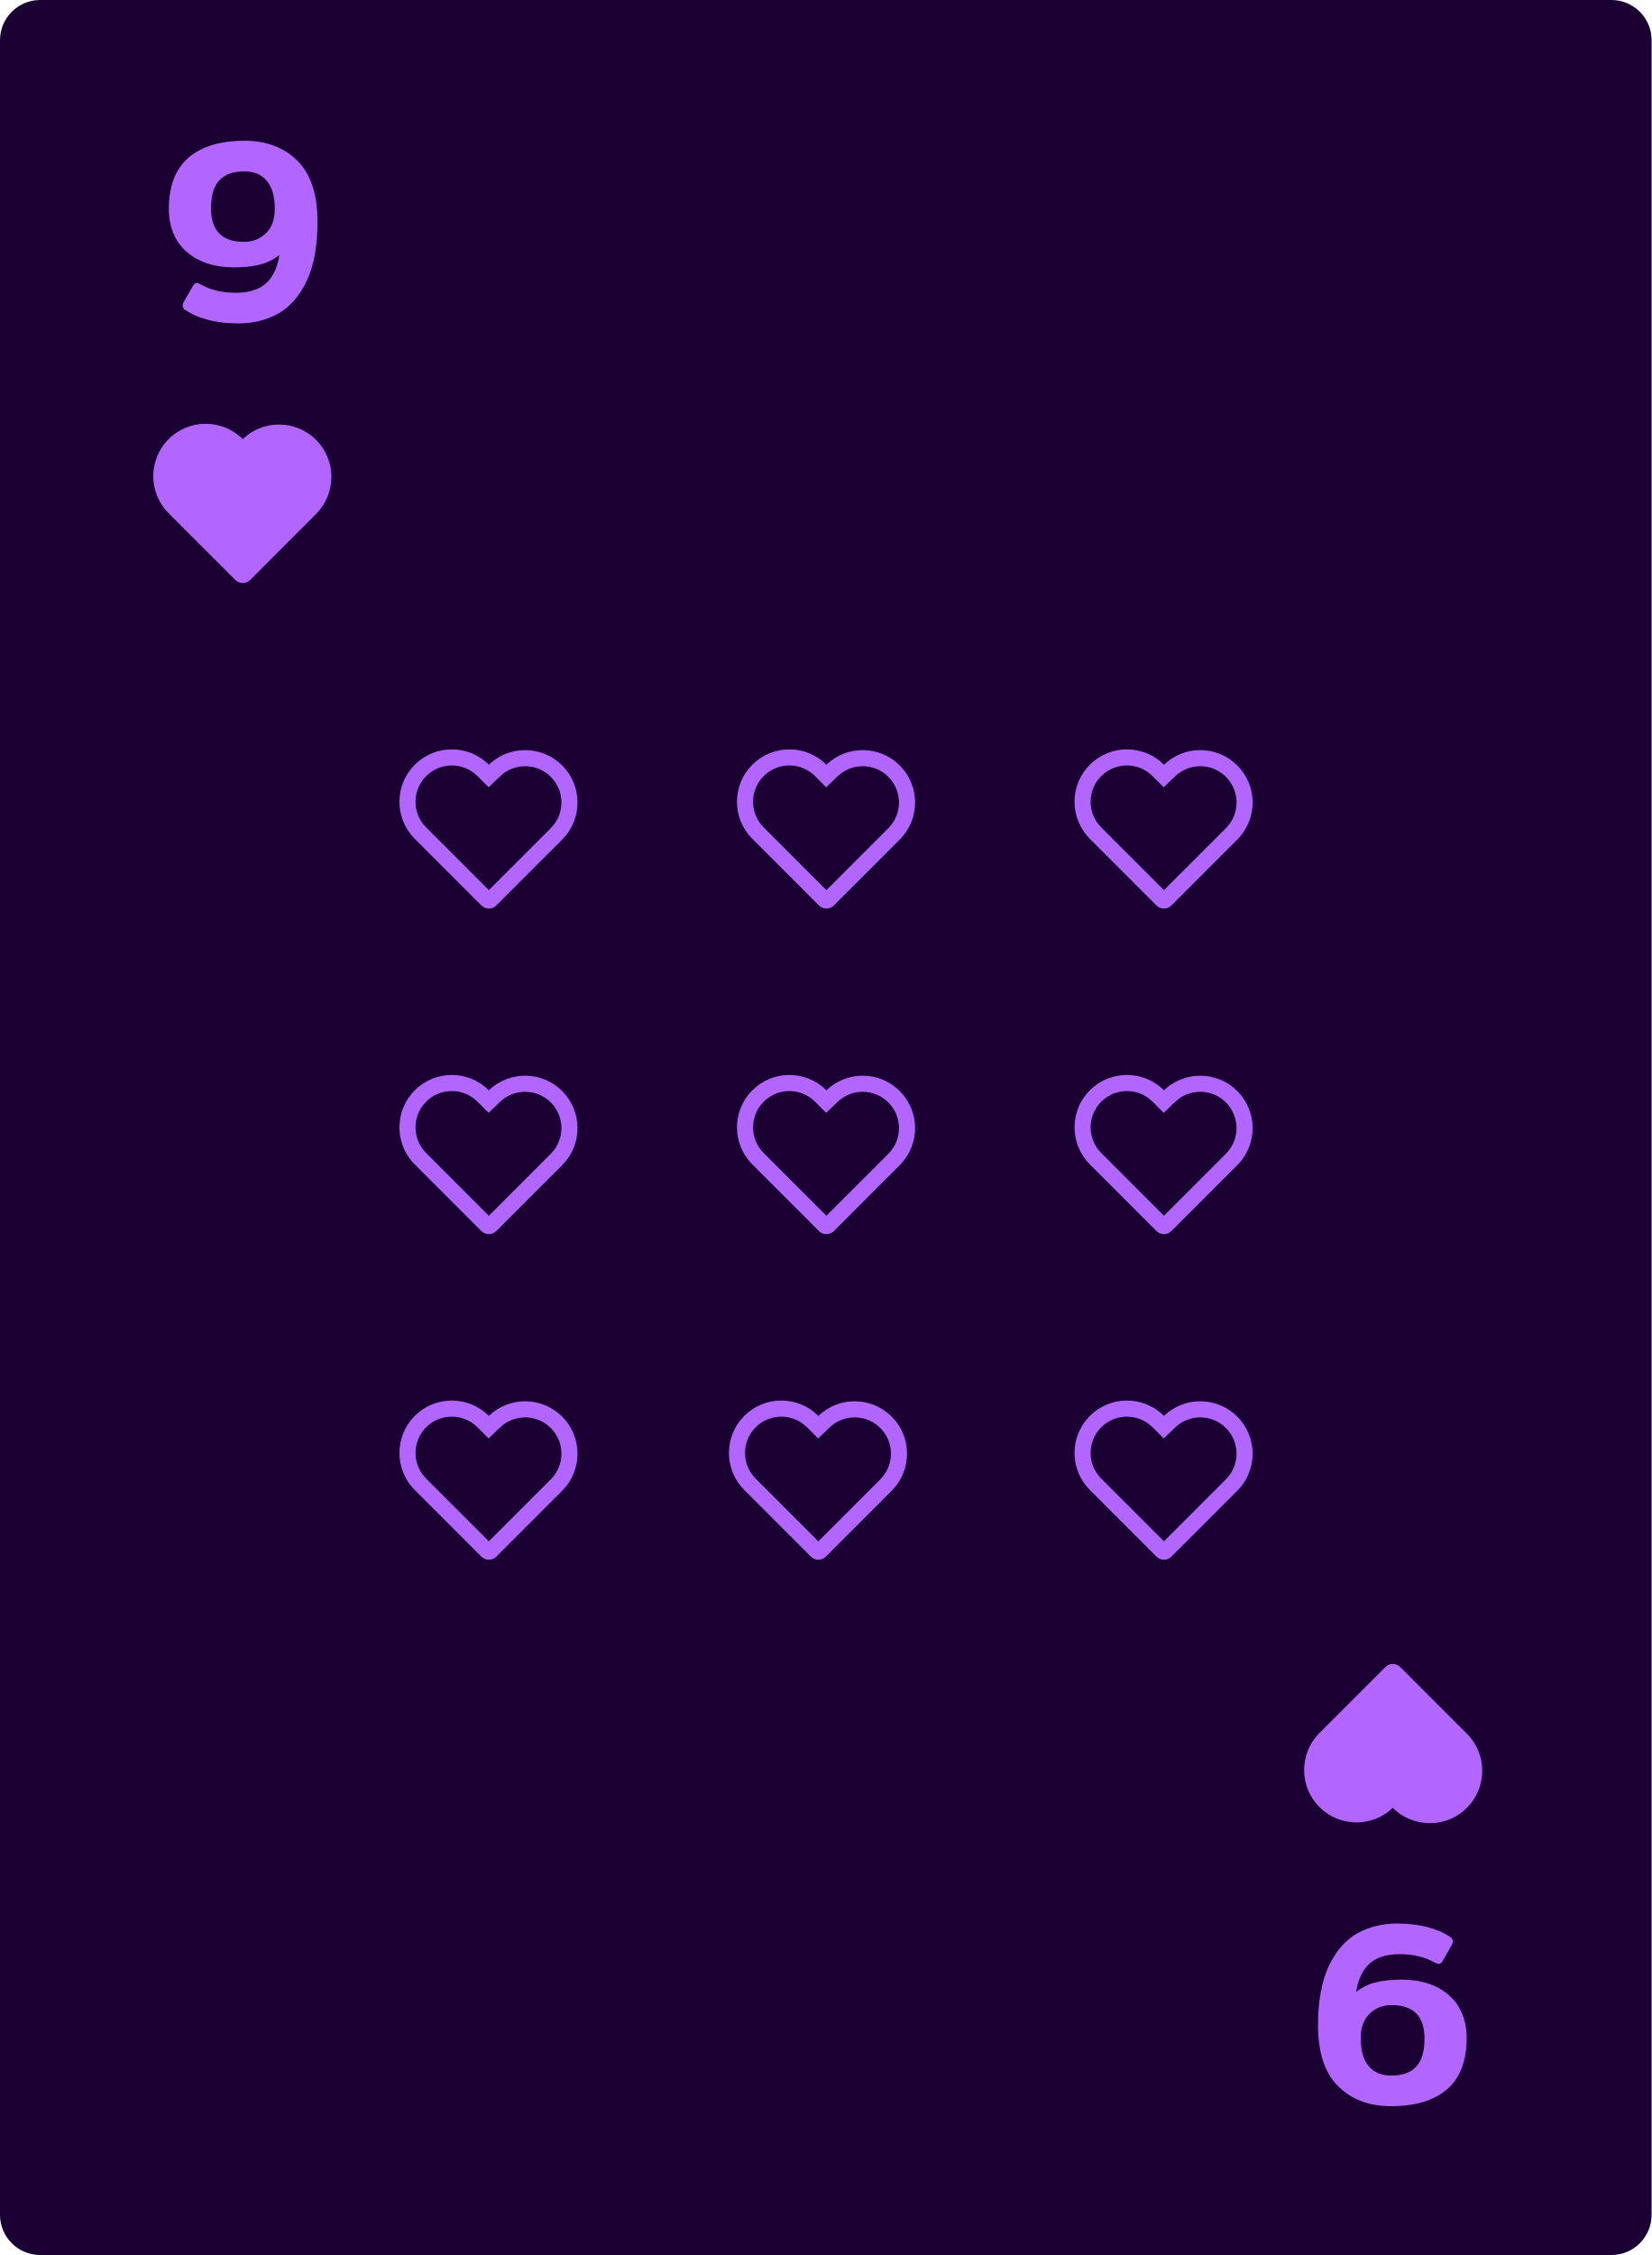
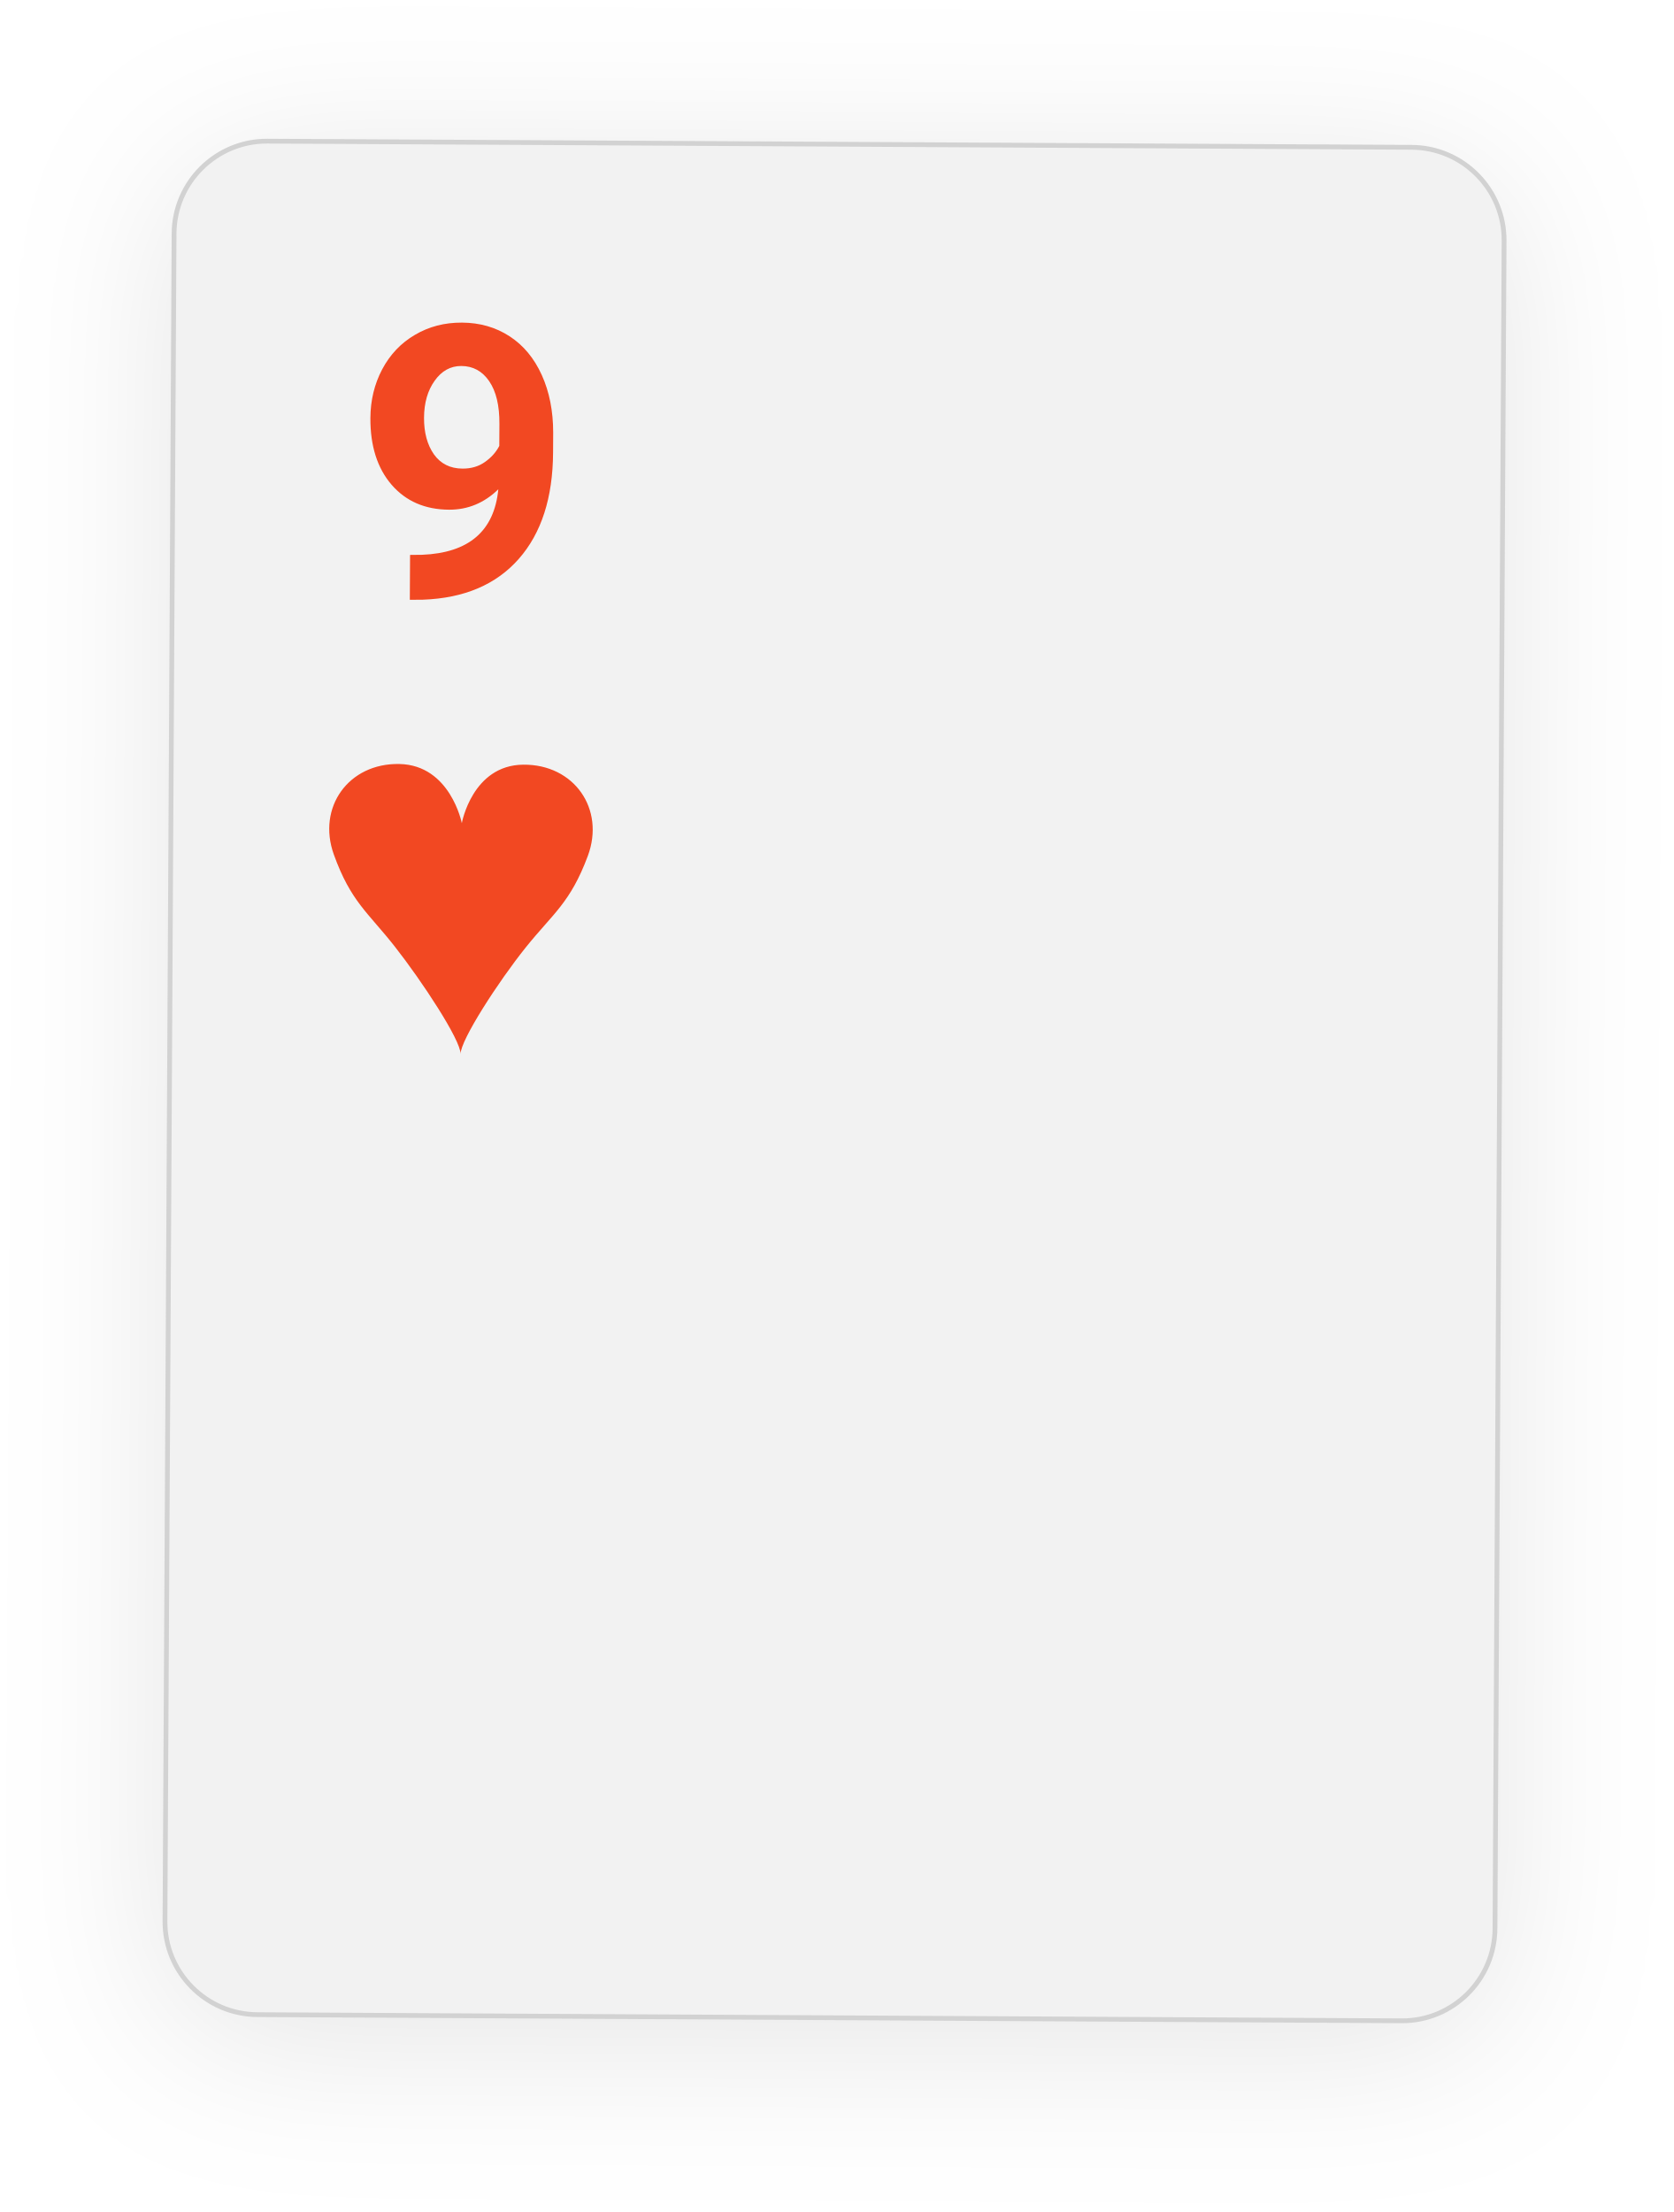
- <svg xmlns="http://www.w3.org/2000/svg" width="822" height="1122" viewBox="0 0 822 1122" fill="none">
-   <path d="M0 20C0 8.954 8.954 0 20 0H802C813.046 0 822 8.954 822 20V1102C822 1113.05 813.046 1122 802 1122H20C8.954 1122 0 1113.05 0 1102V20Z" fill="#1A0033" />
-   <path d="M118.719 160.92C107.711 160.92 98.836 158.659 92.094 154.136C91.326 153.624 90.942 152.941 90.942 152.088C90.942 151.405 91.198 150.637 91.71 149.784L96.062 142.232C96.66 141.293 97.257 140.824 97.855 140.824C98.452 140.824 99.177 141.08 100.031 141.592C104.98 144.323 110.74 145.688 117.311 145.688C123.796 145.688 128.788 144.152 132.287 141.08C135.785 138.008 138.047 133.272 139.071 126.872C136.255 129.091 133.055 130.669 129.471 131.608C125.887 132.547 121.577 133.016 116.543 133.016C109.716 133.016 103.828 131.779 98.879 129.304C94.014 126.829 90.302 123.416 87.743 119.064C85.268 114.627 84.031 109.635 84.031 104.088C84.031 92.653 87.273 84.12 93.758 78.488C100.329 72.856 109.631 70.04 121.663 70.04C132.585 70.04 141.375 73.368 148.031 80.024C154.687 86.595 158.015 96.707 158.015 110.36C158.015 122.392 156.223 132.205 152.639 139.8C149.055 147.309 144.319 152.728 138.431 156.056C132.543 159.299 125.972 160.92 118.719 160.92ZM121.407 120.344C125.759 120.344 129.385 118.936 132.287 116.12C135.273 113.304 136.767 109.251 136.767 103.96C136.767 97.731 135.444 93.08 132.799 90.008C130.239 86.851 126.484 85.272 121.535 85.272C115.988 85.272 111.849 86.765 109.119 89.752C106.388 92.653 105.023 97.304 105.023 103.704C105.023 114.797 110.484 120.344 121.407 120.344Z" fill="#B366FF" />
-   <path d="M120.798 218.497C110.618 208.317 94.113 208.317 83.933 218.497C73.753 228.677 73.753 245.182 83.933 255.362L117.112 288.541C119.148 290.577 122.449 290.577 124.485 288.541L157.664 255.362L157.66 255.359C167.474 245.152 167.352 228.923 157.295 218.866C147.238 208.809 131.008 208.687 120.802 218.501L120.798 218.497Z" fill="#B366FF" />
-   <path d="M695.281 957.08C706.289 957.08 715.164 959.341 721.905 963.864C722.673 964.376 723.057 965.059 723.057 965.912C723.057 966.595 722.801 967.363 722.289 968.216L717.938 975.768C717.34 976.707 716.743 977.176 716.145 977.176C715.548 977.176 714.823 976.92 713.969 976.408C709.02 973.677 703.26 972.312 696.689 972.312C690.204 972.312 685.212 973.848 681.713 976.92C678.215 979.992 675.953 984.728 674.929 991.128C677.745 988.909 680.945 987.331 684.529 986.392C688.113 985.453 692.423 984.984 697.457 984.984C704.284 984.984 710.172 986.221 715.122 988.696C719.985 991.171 723.697 994.584 726.257 998.936C728.732 1003.37 729.969 1008.37 729.969 1013.91C729.969 1025.35 726.727 1033.88 720.241 1039.51C713.671 1045.14 704.369 1047.96 692.337 1047.96C681.415 1047.96 672.625 1044.63 665.969 1037.98C659.313 1031.41 655.985 1021.29 655.985 1007.64C655.985 995.608 657.777 985.795 661.361 978.2C664.945 970.691 669.681 965.272 675.569 961.944C681.457 958.701 688.028 957.08 695.281 957.08ZM692.593 997.656C688.241 997.656 684.615 999.064 681.713 1001.88C678.727 1004.7 677.233 1008.75 677.233 1014.04C677.233 1020.27 678.556 1024.92 681.201 1027.99C683.761 1031.15 687.516 1032.73 692.465 1032.73C698.012 1032.73 702.151 1031.23 704.881 1028.25C707.612 1025.35 708.977 1020.7 708.977 1014.3C708.977 1003.2 703.516 997.656 692.593 997.656Z" fill="#B366FF" />
-   <path d="M693.202 899.503C703.382 909.683 719.887 909.683 730.067 899.503C740.247 889.323 740.247 872.818 730.067 862.638L696.888 829.459C694.852 827.423 691.551 827.423 689.515 829.459L656.336 862.638L656.34 862.641C646.526 872.848 646.648 889.077 656.705 899.134C666.762 909.191 682.992 909.313 693.198 899.499L693.202 899.503Z" fill="#B366FF" />
-   <path d="M445.124 576.745L412.156 609.713C411.682 610.187 410.914 610.187 410.44 609.713L377.261 576.534C368.643 567.916 368.643 553.943 377.261 545.325C385.879 536.707 399.852 536.707 408.47 545.325L408.473 545.329L411.247 548.102L414.074 545.384C422.713 537.077 436.453 537.181 444.966 545.694C453.48 554.207 453.583 567.947 445.277 576.586L445.124 576.745Z" stroke="#B366FF" stroke-width="8" />
-   <path d="M277.124 738.745L244.156 771.713C243.682 772.187 242.914 772.187 242.44 771.713L209.261 738.534C200.643 729.916 200.643 715.943 209.261 707.325C217.879 698.707 231.852 698.707 240.47 707.325L240.473 707.329L243.247 710.102L246.074 707.384C254.713 699.077 268.453 699.181 276.966 707.694C285.48 716.207 285.583 729.947 277.277 738.586L277.124 738.745Z" stroke="#B366FF" stroke-width="8" />
-   <path d="M441.124 738.745L408.156 771.713C407.682 772.187 406.914 772.187 406.44 771.713L373.261 738.534C364.643 729.916 364.643 715.943 373.261 707.325C381.879 698.707 395.852 698.707 404.47 707.325L404.473 707.329L407.247 710.102L410.074 707.384C418.713 699.077 432.453 699.181 440.966 707.694C449.48 716.207 449.583 729.947 441.277 738.586L441.124 738.745Z" stroke="#B366FF" stroke-width="8" />
-   <path d="M613.124 738.745L580.156 771.713C579.682 772.187 578.914 772.187 578.44 771.713L545.261 738.534C536.643 729.916 536.643 715.943 545.261 707.325C553.879 698.707 567.852 698.707 576.47 707.325L576.473 707.329L579.247 710.102L582.074 707.384C590.713 699.077 604.453 699.181 612.966 707.694C621.48 716.207 621.583 729.947 613.277 738.586L613.124 738.745Z" stroke="#B366FF" stroke-width="8" />
-   <path d="M613.124 576.745L580.156 609.713C579.682 610.187 578.914 610.187 578.44 609.713L545.261 576.534C536.643 567.916 536.643 553.943 545.261 545.325C553.879 536.707 567.852 536.707 576.47 545.325L576.473 545.329L579.247 548.102L582.074 545.384C590.713 537.077 604.453 537.181 612.966 545.694C621.48 554.207 621.583 567.947 613.277 576.586L613.124 576.745Z" stroke="#B366FF" stroke-width="8" />
-   <path d="M277.124 576.745L244.156 609.713C243.682 610.187 242.914 610.187 242.44 609.713L209.261 576.534C200.643 567.916 200.643 553.943 209.261 545.325C217.879 536.707 231.852 536.707 240.47 545.325L240.473 545.329L243.247 548.102L246.074 545.384C254.713 537.077 268.453 537.181 276.966 545.694C285.48 554.207 285.583 567.947 277.277 576.586L277.124 576.745Z" stroke="#B366FF" stroke-width="8" />
-   <path d="M613.124 414.745L580.156 447.713C579.682 448.187 578.914 448.187 578.44 447.713L545.261 414.534C536.643 405.916 536.643 391.943 545.261 383.325C553.879 374.707 567.852 374.707 576.47 383.325L576.473 383.329L579.247 386.102L582.074 383.384C590.713 375.077 604.453 375.181 612.966 383.694C621.48 392.207 621.583 405.947 613.277 414.586L613.124 414.745Z" stroke="#B366FF" stroke-width="8" />
-   <path d="M277.124 414.745L244.156 447.713C243.682 448.187 242.914 448.187 242.44 447.713L209.261 414.534C200.643 405.916 200.643 391.943 209.261 383.325C217.879 374.707 231.852 374.707 240.47 383.325L240.473 383.329L243.247 386.102L246.074 383.384C254.713 375.077 268.453 375.181 276.966 383.694C285.48 392.207 285.583 405.947 277.277 414.586L277.124 414.745Z" stroke="#B366FF" stroke-width="8" />
-   <path d="M445.124 414.745L412.156 447.713C411.682 448.187 410.914 448.187 410.44 447.713L377.261 414.534C368.643 405.916 368.643 391.943 377.261 383.325C385.879 374.707 399.852 374.707 408.47 383.325L408.473 383.329L411.247 386.102L414.074 383.384C422.713 375.077 436.453 375.181 444.966 383.694C453.48 392.207 453.583 405.947 445.277 414.586L445.124 414.745Z" stroke="#B366FF" stroke-width="8" />
+ <svg xmlns="http://www.w3.org/2000/svg" width="351" height="464" viewBox="0 0 351 464" fill="none">
+   <g filter="url(#filter0_d_0_386)">
+     <rect x="36.123" y="29" width="280" height="394" rx="20" transform="rotate(0.308765 36.1233 29)" fill="#F2F2F2" />
+     <rect x="36.621" y="29.503" width="279" height="393" rx="19.5" transform="rotate(0.308765 36.6206 29.5027)" stroke="#D2D2D2" />
+   </g>
+   <path d="M104.532 102.635C101.574 105.51 98.129 106.937 94.197 106.916C89.171 106.889 85.156 105.148 82.154 101.694C79.152 98.215 77.667 93.545 77.698 87.686C77.718 83.962 78.544 80.555 80.175 77.465C81.833 74.349 84.124 71.939 87.05 70.236C89.976 68.507 93.262 67.652 96.908 67.672C100.658 67.692 103.986 68.647 106.893 70.538C109.799 72.429 112.05 75.136 113.646 78.661C115.242 82.185 116.04 86.213 116.042 90.744L116.019 94.924C115.968 104.403 113.571 111.838 108.829 117.229C104.086 122.62 97.391 125.475 88.743 125.793L85.969 125.817L86.02 116.403L88.52 116.377C98.34 115.988 103.678 111.407 104.532 102.635ZM97.016 98.298C98.839 98.308 100.404 97.847 101.711 96.917C103.045 95.987 104.053 94.859 104.738 93.535L104.763 88.886C104.783 85.058 104.07 82.086 102.623 79.969C101.176 77.851 99.229 76.786 96.781 76.773C94.515 76.761 92.648 77.792 91.178 79.868C89.709 81.917 88.966 84.504 88.949 87.629C88.932 90.728 89.621 93.284 91.017 95.297C92.439 97.284 94.438 98.284 97.016 98.298Z" fill="#F24822" />
+   <path fill-rule="evenodd" clip-rule="evenodd" d="M109.757 160.401C99.067 160.508 96.876 172.666 96.876 172.666C96.876 172.666 94.475 160.483 83.786 160.261C73.097 160.039 66.468 169.377 70.033 179.264C73.598 189.151 77.191 191.391 82.833 198.575C88.475 205.76 96.672 218.18 96.615 221.099C96.59 218.179 104.578 205.847 110.297 198.723C116.017 191.6 119.633 189.399 123.305 179.551C126.976 169.703 120.448 160.294 109.757 160.401Z" fill="#F24822" />
+   <defs>
+     <filter id="filter0_d_0_386" x="0.107" y="0.107" width="349.904" height="463.288" filterUnits="userSpaceOnUse" color-interpolation-filters="sRGB">
+       <feFlood flood-opacity="0" result="BackgroundImageFix" />
+       <feColorMatrix in="SourceAlpha" type="matrix" values="0 0 0 0 0 0 0 0 0 0 0 0 0 0 0 0 0 0 127 0" result="hardAlpha" />
+       <feOffset dy="5" />
+       <feGaussianBlur stdDeviation="17" />
+       <feColorMatrix type="matrix" values="0 0 0 0 0 0 0 0 0 0 0 0 0 0 0 0 0 0 0.1 0" />
+       <feBlend mode="normal" in2="BackgroundImageFix" result="effect1_dropShadow_0_386" />
+       <feBlend mode="normal" in="SourceGraphic" in2="effect1_dropShadow_0_386" result="shape" />
+     </filter>
+   </defs>
</svg>
